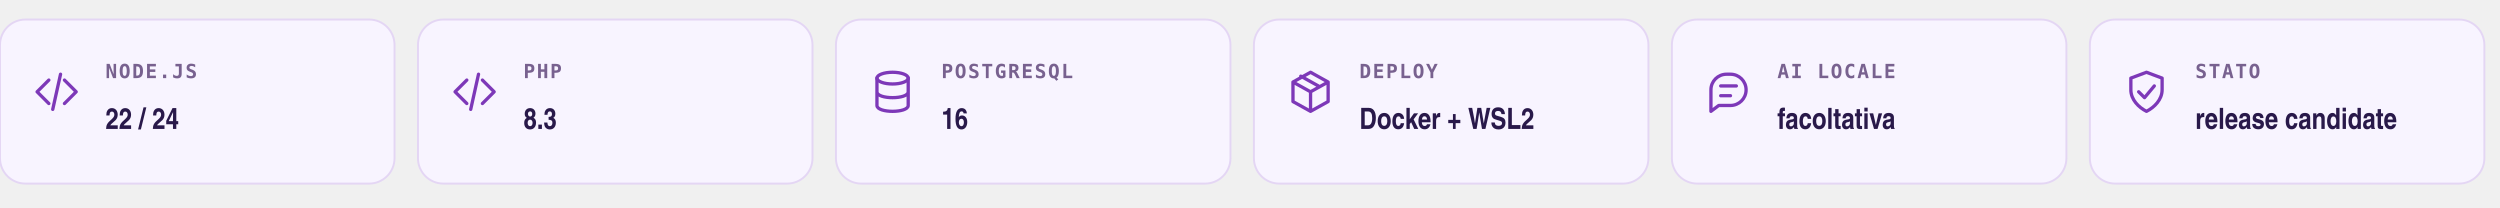
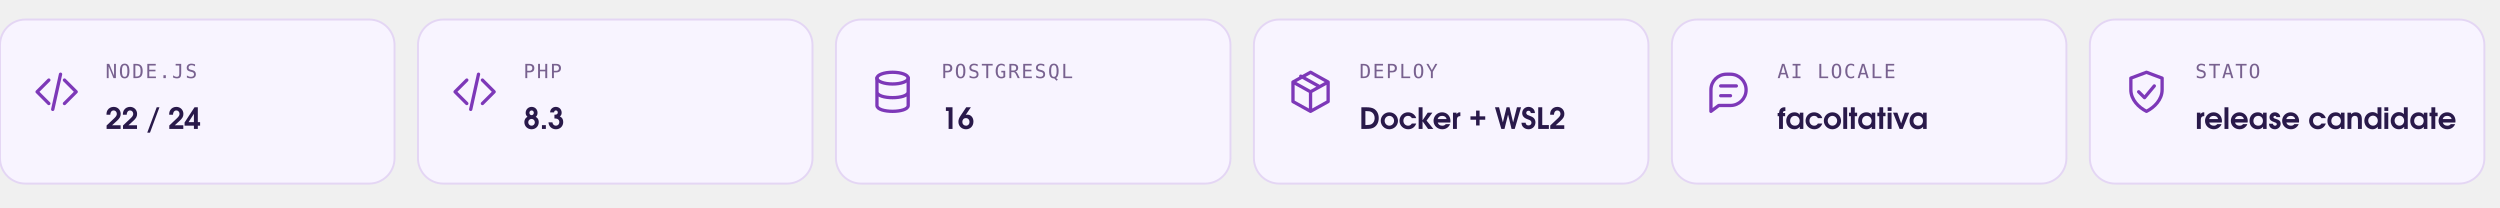
<svg xmlns="http://www.w3.org/2000/svg" width="1280" height="106" viewBox="0 0 1280 106" role="img" aria-labelledby="title desc">
  <defs>
    <pattern id="grid" width="40" height="40" patternUnits="userSpaceOnUse">
      <path d="M40 0H0V40" fill="none" stroke="#ffffff" stroke-opacity=".035" />
    </pattern>
    <marker id="arrow" markerWidth="8" markerHeight="8" refX="7" refY="4" orient="auto">
      <path d="m0 0 8 4-8 4" fill="none" stroke="#AF7CE6" stroke-width="1.5" />
    </marker>
  </defs>
-   <g font-family="Nimbus Sans Narrow,DejaVu Sans Condensed,Arial Narrow,sans-serif">
+   <g font-family="Universalis ADF Std,URW Gothic,Arial,sans-serif" font-variant-ligatures="common-ligatures discretionary-ligatures">
    <rect x="0" y="10" width="202" height="84" rx="13" fill="#F8F4FF" stroke="#E4D6F4" />
    <g transform="translate(17 35) scale(1.0)" fill="none" stroke="#7D38B8" stroke-width="1.7" stroke-linecap="round" stroke-linejoin="round">
      <path d="m8 6-6 6 6 6m8-12 6 6-6 6M14 3l-4 18" />
    </g>
-     <text x="54" y="40" fill="#78618F" font-family="Consolas,DejaVu Sans Mono,monospace" font-size="10" font-weight="650" letter-spacing=".8">NODE.JS</text>
+     <text x="54" y="40" fill="#78618F" font-family="Consolas,DejaVu Sans Mono,monospace" font-size="10" font-weight="500" letter-spacing=".8">NODE.JS</text>
    <text x="54" y="66" fill="#29194A" font-size="15" font-weight="600">22 / 24</text>
    <rect x="214" y="10" width="202" height="84" rx="13" fill="#F8F4FF" stroke="#E4D6F4" />
    <g transform="translate(231 35) scale(1.0)" fill="none" stroke="#7D38B8" stroke-width="1.7" stroke-linecap="round" stroke-linejoin="round">
      <path d="m8 6-6 6 6 6m8-12 6 6-6 6M14 3l-4 18" />
    </g>
-     <text x="268" y="40" fill="#78618F" font-family="Consolas,DejaVu Sans Mono,monospace" font-size="10" font-weight="650" letter-spacing=".8">PHP</text>
+     <text x="268" y="40" fill="#78618F" font-family="Consolas,DejaVu Sans Mono,monospace" font-size="10" font-weight="500" letter-spacing=".8">PHP</text>
    <text x="268" y="66" fill="#29194A" font-size="15" font-weight="600">8.3</text>
    <rect x="428" y="10" width="202" height="84" rx="13" fill="#F8F4FF" stroke="#E4D6F4" />
    <g transform="translate(445 35) scale(1.0)" fill="none" stroke="#7D38B8" stroke-width="1.7" stroke-linecap="round" stroke-linejoin="round">
      <ellipse cx="12" cy="5" rx="8" ry="3" />
      <path d="M4 5v14c0 4 16 4 16 0V5M4 12c0 4 16 4 16 0" />
    </g>
-     <text x="482" y="40" fill="#78618F" font-family="Consolas,DejaVu Sans Mono,monospace" font-size="10" font-weight="650" letter-spacing=".8">POSTGRESQL</text>
+     <text x="482" y="40" fill="#78618F" font-family="Consolas,DejaVu Sans Mono,monospace" font-size="10" font-weight="500" letter-spacing=".8">POSTGRESQL</text>
    <text x="482" y="66" fill="#29194A" font-size="15" font-weight="600">16</text>
    <rect x="642" y="10" width="202" height="84" rx="13" fill="#F8F4FF" stroke="#E4D6F4" />
    <g transform="translate(659 35) scale(1.0)" fill="none" stroke="#7D38B8" stroke-width="1.7" stroke-linecap="round" stroke-linejoin="round">
      <path d="m12 2 9 5v10l-9 5-9-5V7l9-5Zm0 10 9-5M12 12 3 7m9 5v10M7 4l9 5" />
    </g>
-     <text x="696" y="40" fill="#78618F" font-family="Consolas,DejaVu Sans Mono,monospace" font-size="10" font-weight="650" letter-spacing=".8">DEPLOY</text>
+     <text x="696" y="40" fill="#78618F" font-family="Consolas,DejaVu Sans Mono,monospace" font-size="10" font-weight="500" letter-spacing=".8">DEPLOY</text>
    <text x="696" y="66" fill="#29194A" font-size="15" font-weight="600">Docker + WSL2</text>
    <rect x="856" y="10" width="202" height="84" rx="13" fill="#F8F4FF" stroke="#E4D6F4" />
    <g transform="translate(873 35) scale(1.0)" fill="none" stroke="#7D38B8" stroke-width="1.7" stroke-linecap="round" stroke-linejoin="round">
      <path d="M21 11a8 8 0 0 1-8 8H7l-4 3V11a8 8 0 0 1 8-8h2a8 8 0 0 1 8 8Z" />
      <path d="M8 9h8m-8 5h5" />
    </g>
-     <text x="910" y="40" fill="#78618F" font-family="Consolas,DejaVu Sans Mono,monospace" font-size="10" font-weight="650" letter-spacing=".8">AI LOCALE</text>
+     <text x="910" y="40" fill="#78618F" font-family="Consolas,DejaVu Sans Mono,monospace" font-size="10" font-weight="500" letter-spacing=".8">AI LOCALE</text>
    <text x="910" y="66" fill="#29194A" font-size="15" font-weight="600">facoltativa</text>
    <rect x="1070" y="10" width="202" height="84" rx="13" fill="#F8F4FF" stroke="#E4D6F4" />
    <g transform="translate(1087 35) scale(1.0)" fill="none" stroke="#7D38B8" stroke-width="1.7" stroke-linecap="round" stroke-linejoin="round">
      <path d="m12 2 8 3v6c0 5-4 9-8 11-4-2-8-6-8-11V5l8-3Z" />
      <path d="m8 12 3 3 5-6" />
    </g>
-     <text x="1124" y="40" fill="#78618F" font-family="Consolas,DejaVu Sans Mono,monospace" font-size="10" font-weight="650" letter-spacing=".8">STATO</text>
+     <text x="1124" y="40" fill="#78618F" font-family="Consolas,DejaVu Sans Mono,monospace" font-size="10" font-weight="500" letter-spacing=".8">STATO</text>
    <text x="1124" y="66" fill="#29194A" font-size="15" font-weight="600">release candidate</text>
  </g>
</svg>
